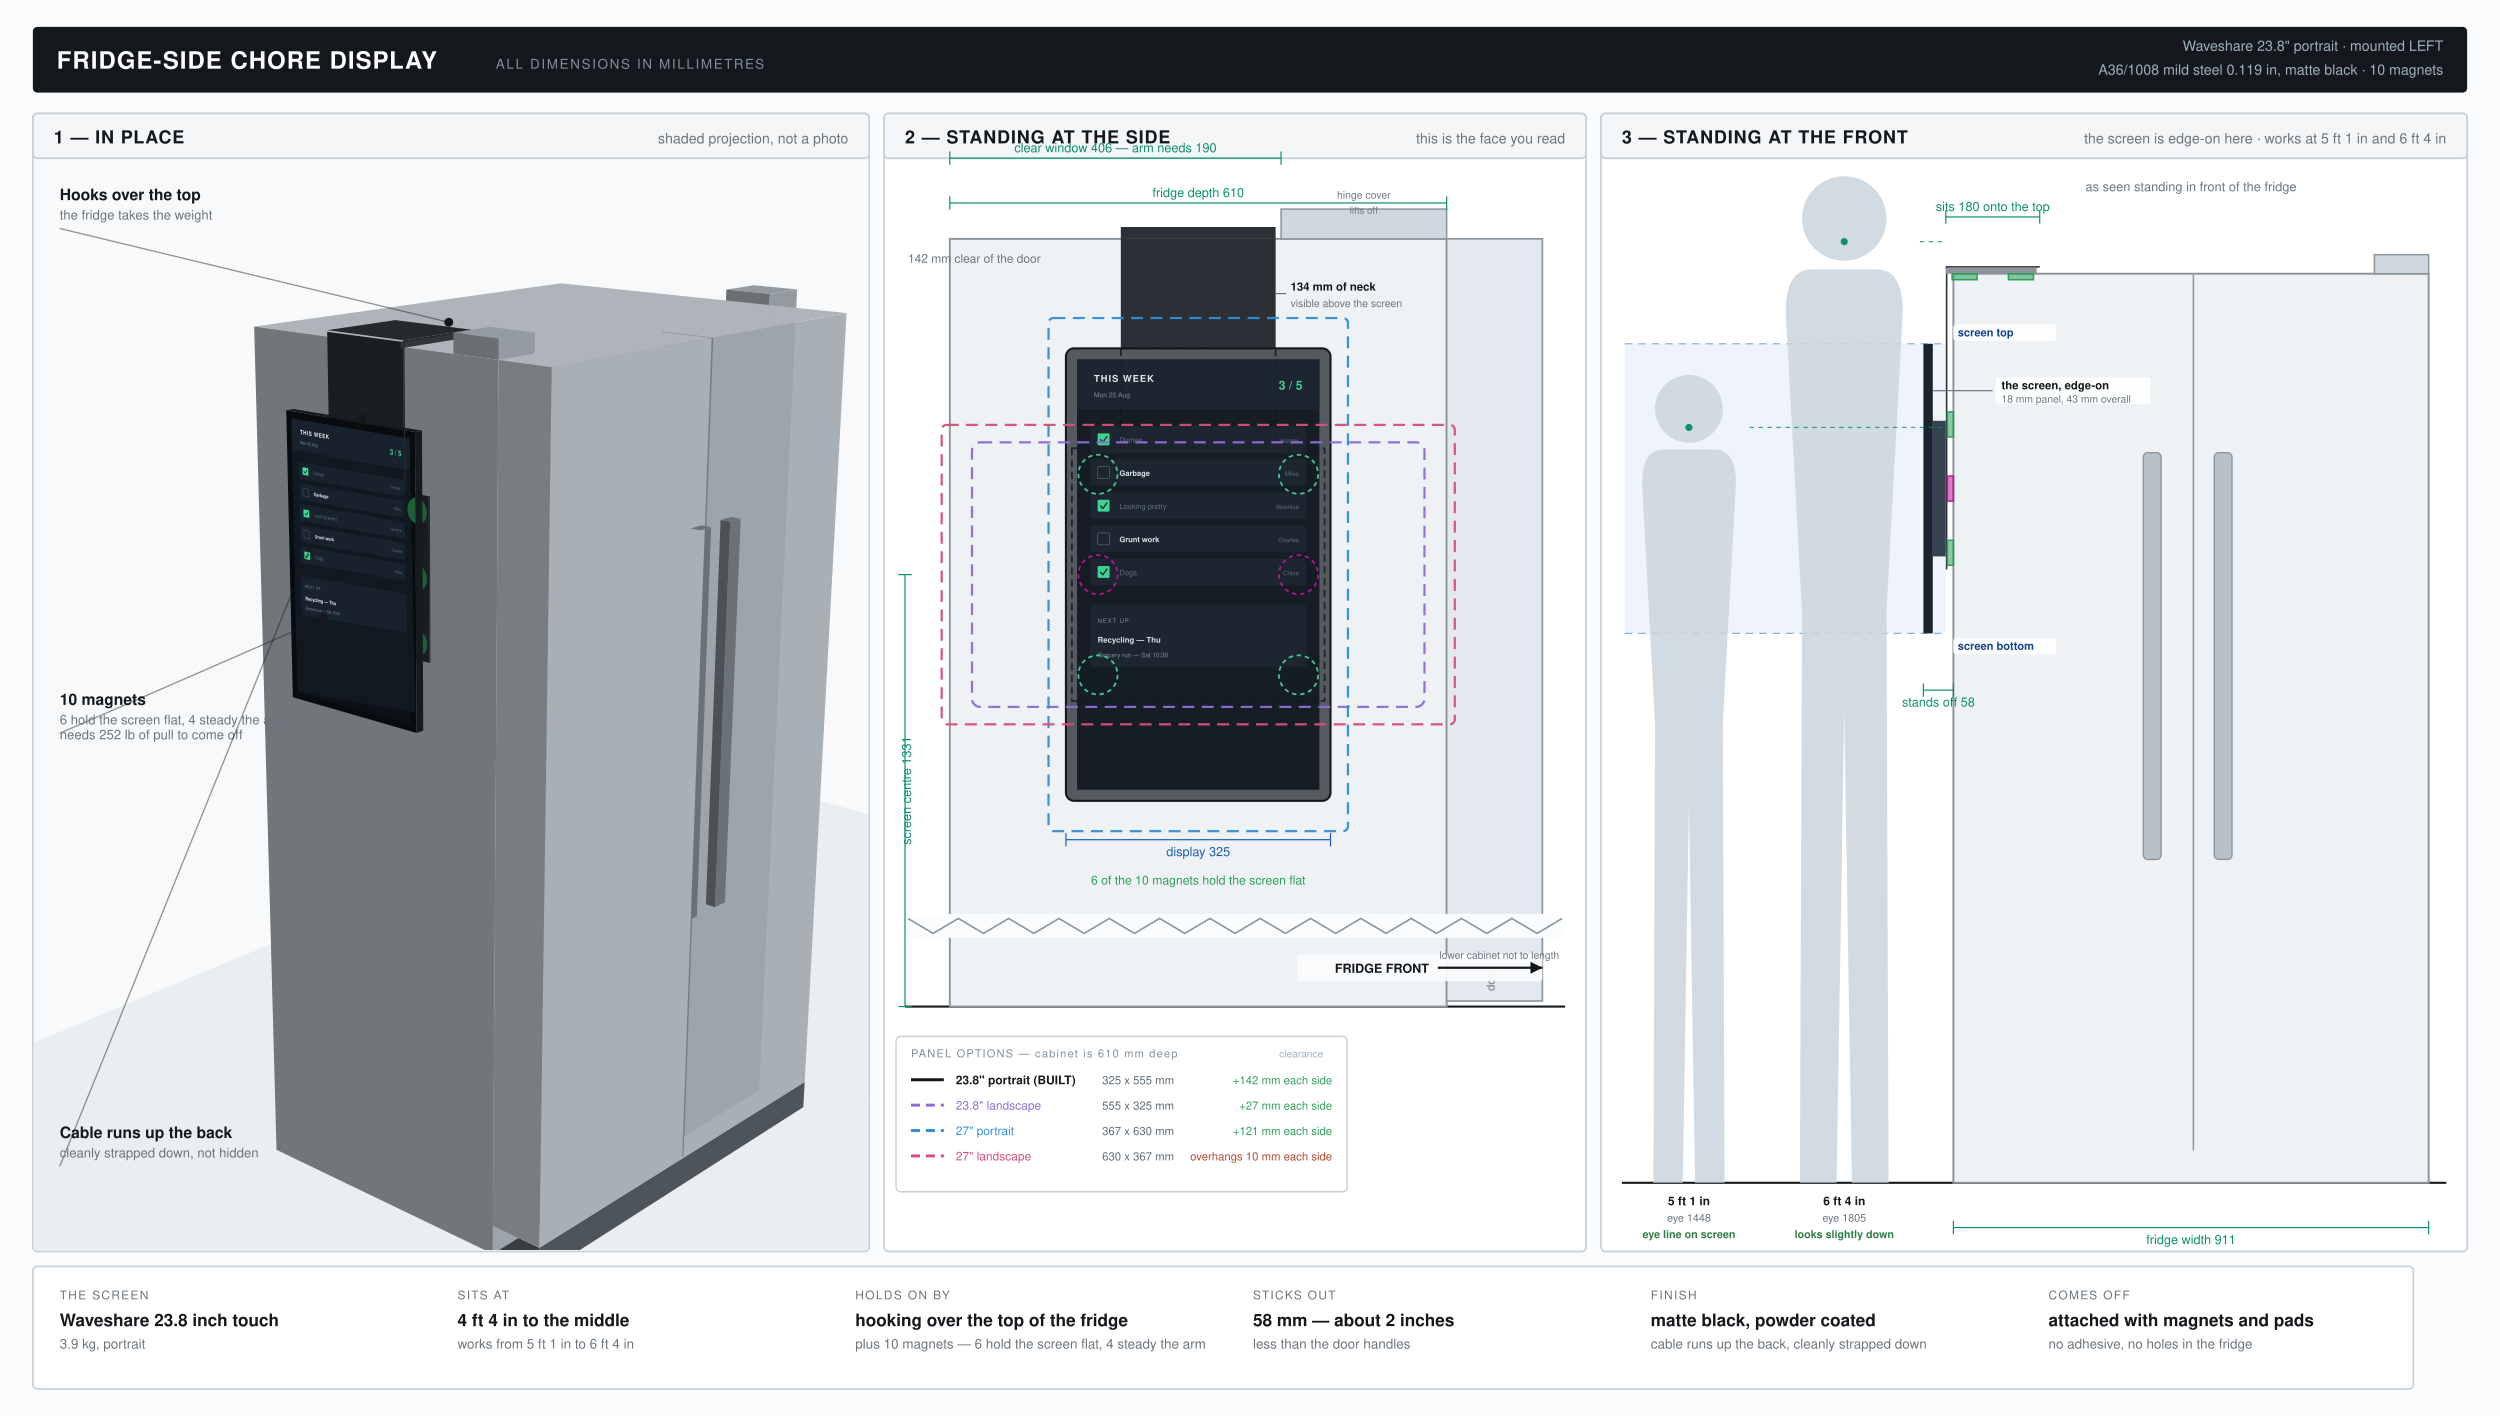
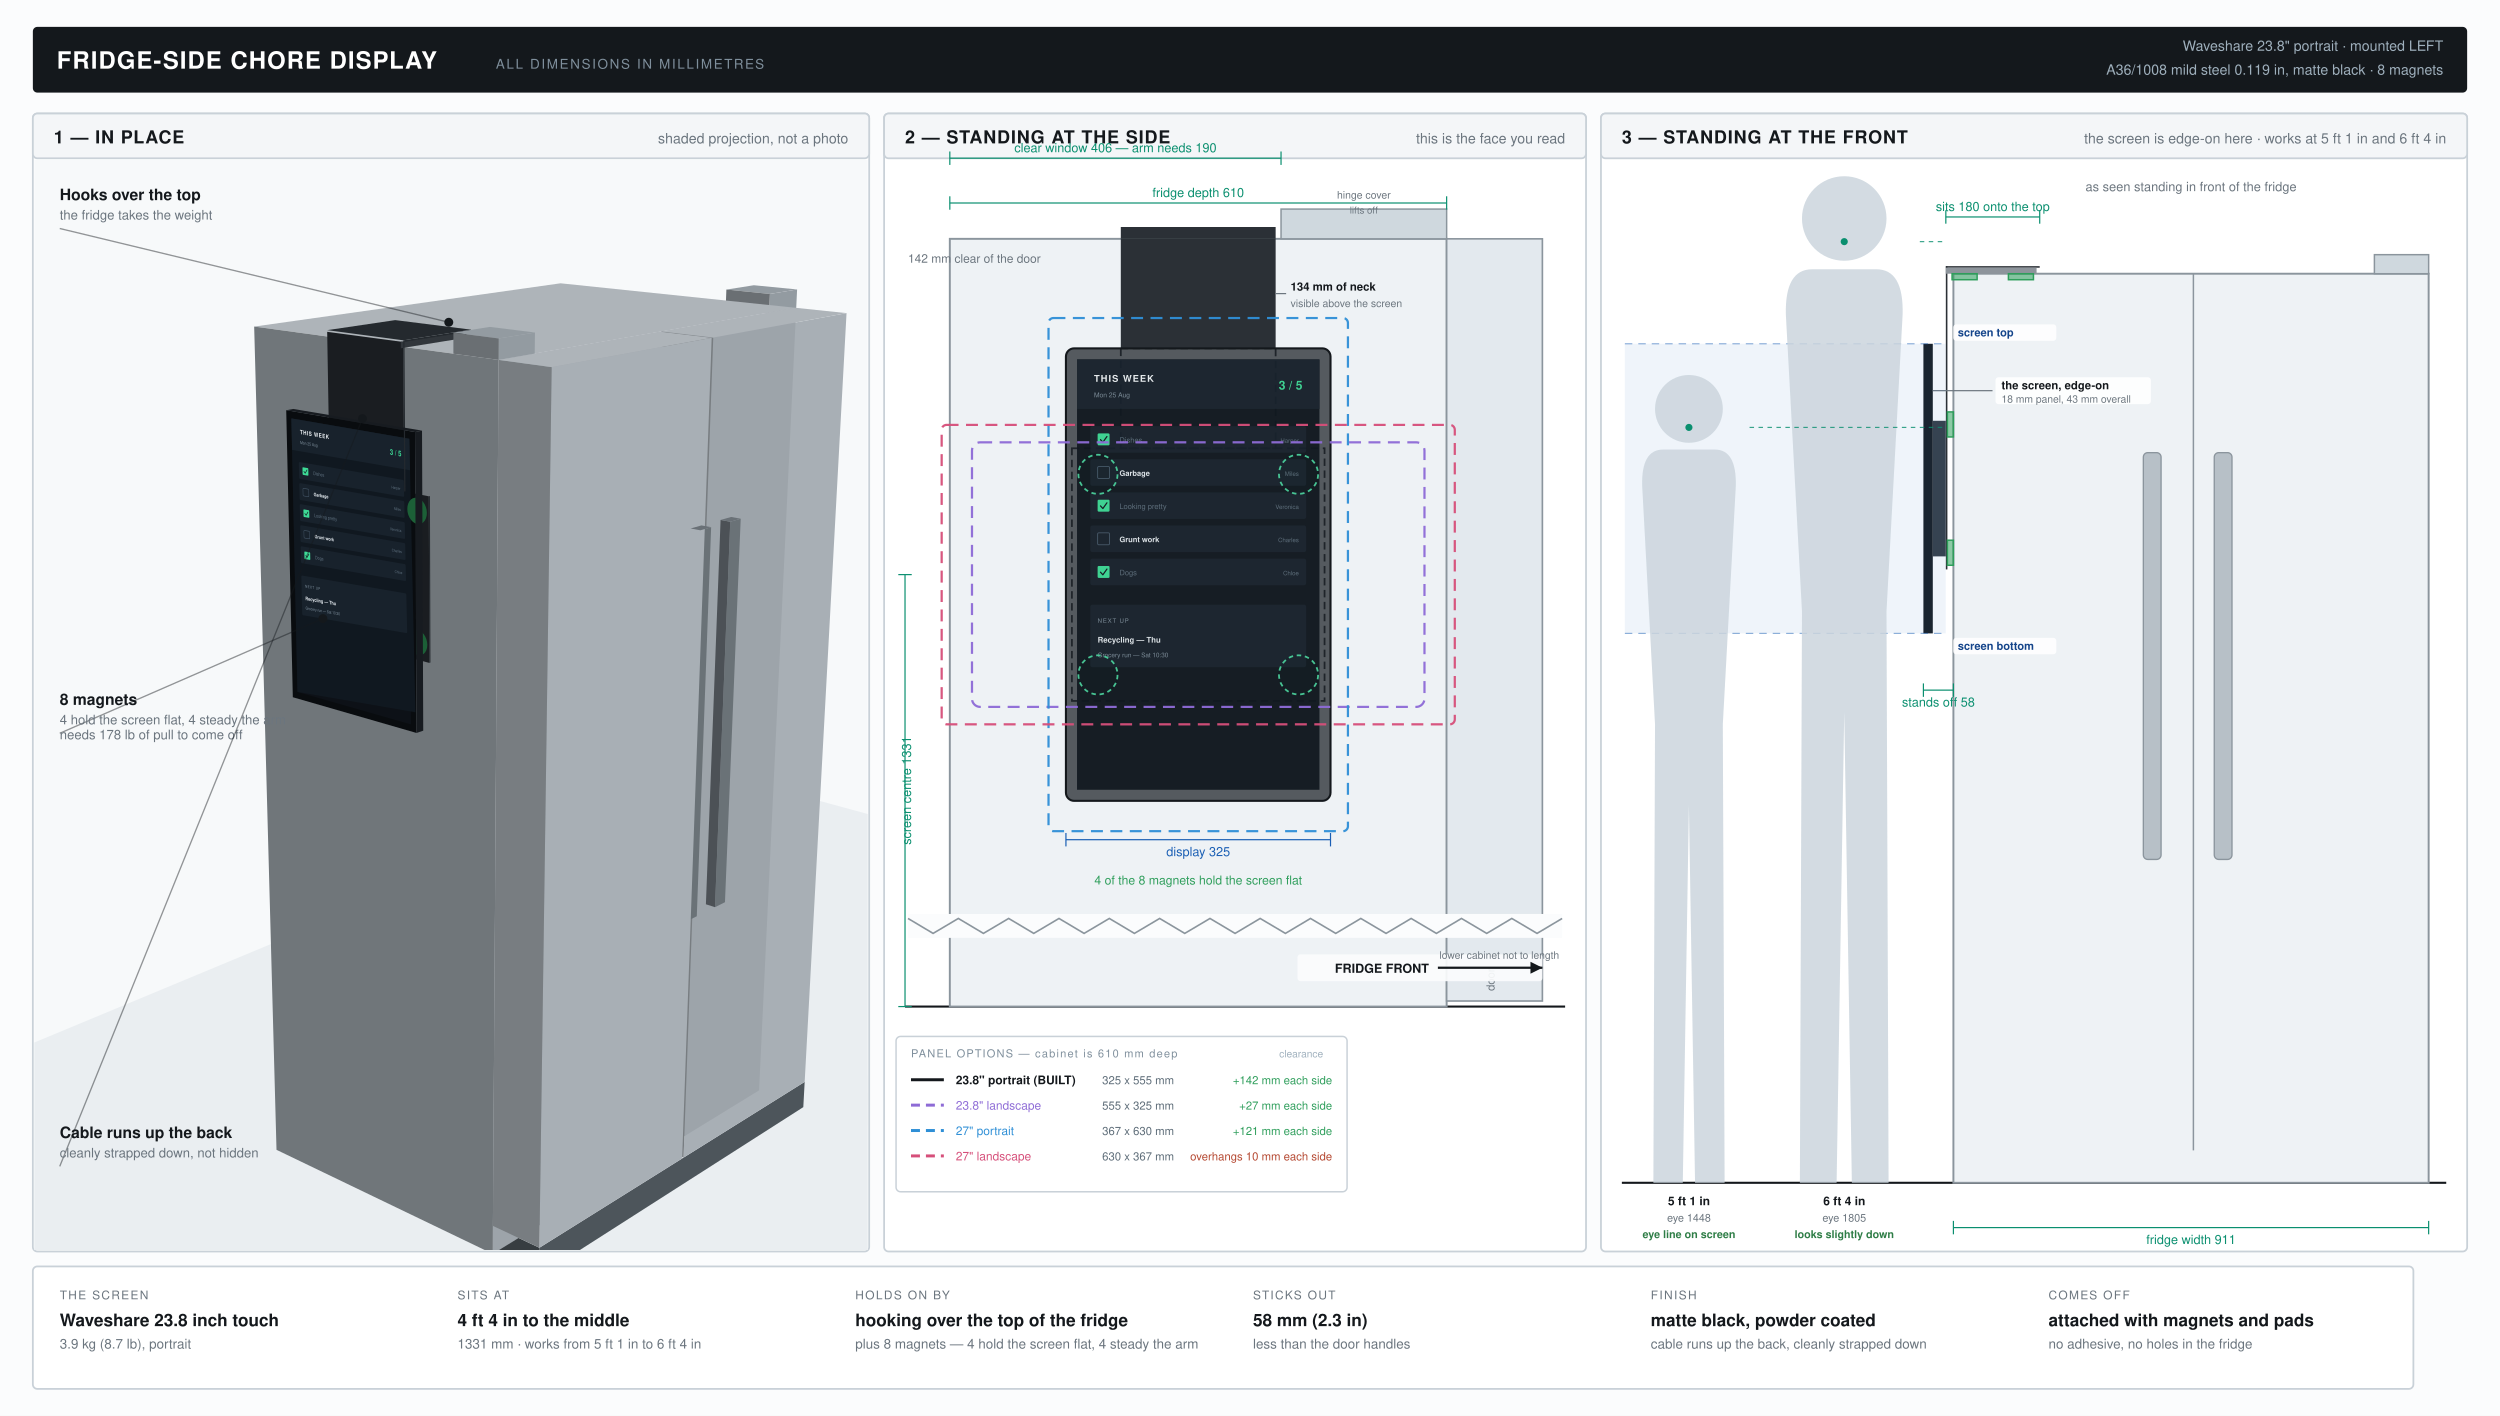
<svg xmlns="http://www.w3.org/2000/svg" width="1674" height="948" viewBox="0 0 1674 948">
  <rect width="1674" height="948" fill="#fbfcfd" />
  <rect x="22" y="18" width="1630" height="44" fill="#14181c" rx="3" />
  <text x="38.00" y="46.00" font-family="Helvetica,Arial,sans-serif" font-size="16.00" text-anchor="start" fill="#ffffff" font-weight="bold" letter-spacing="0.7">FRIDGE-SIDE CHORE DISPLAY</text>
  <text x="1636.00" y="34.00" font-family="Helvetica,Arial,sans-serif" font-size="9.50" text-anchor="end" fill="#9fb0bd" font-weight="normal">Waveshare 23.8" portrait  ·  mounted LEFT</text>
-   <text x="1636.00" y="50.00" font-family="Helvetica,Arial,sans-serif" font-size="9.50" text-anchor="end" fill="#9fb0bd" font-weight="normal">A36/1008 mild steel 0.119 in, matte black  ·  10 magnets</text>
+   <text x="1636.00" y="50.00" font-family="Helvetica,Arial,sans-serif" font-size="9.50" text-anchor="end" fill="#9fb0bd" font-weight="normal">A36/1008 mild steel 0.119 in, matte black  ·  8 magnets</text>
  <text x="332.00" y="46.00" font-family="Helvetica,Arial,sans-serif" font-size="9.00" text-anchor="start" fill="#7f8f9c" font-weight="normal" letter-spacing="1.1">ALL DIMENSIONS IN MILLIMETRES</text>
  <rect x="592.0" y="76.0" width="470.0" height="762.0" fill="#ffffff" stroke="#c9d1d8" stroke-width="1.2" rx="3" />
  <rect x="592.0" y="76.0" width="470.0" height="30" fill="#f4f6f8" stroke="#c9d1d8" stroke-width="1.2" rx="3" />
  <text x="606.00" y="96.00" font-family="Helvetica,Arial,sans-serif" font-size="12.00" text-anchor="start" fill="#14181c" font-weight="bold" letter-spacing="0.6">2 — STANDING AT THE SIDE</text>
  <text x="1048.00" y="96.00" font-family="Helvetica,Arial,sans-serif" font-size="9.50" text-anchor="end" fill="#6b757e" font-weight="normal">this is the face you read</text>
  <line x1="606.0" y1="674.0" x2="1048.0" y2="674.0" stroke="#14181c" stroke-width="1.4" />
  <rect x="636.00" y="159.93" width="332.67" height="514.07" fill="#eef2f5" stroke="#8b959d" stroke-width="1.3" />
  <rect x="968.67" y="159.93" width="64.11" height="510.35" fill="#e3e9ee" stroke="#8b959d" stroke-width="1.1" />
  <text x="1000.72" y="656.00" font-family="Helvetica,Arial,sans-serif" font-size="7.50" text-anchor="middle" fill="#6b757e" font-weight="normal" transform="rotate(-90.00 1000.72 656.00)">door</text>
  <rect x="857.78" y="140.00" width="110.89" height="19.93" fill="#cfd8de" stroke="#8b959d" stroke-width="1" />
  <text x="913.22" y="133.00" font-family="Helvetica,Arial,sans-serif" font-size="7.00" text-anchor="middle" fill="#6b757e" font-weight="normal">hinge cover</text>
  <text x="913.22" y="143.00" font-family="Helvetica,Arial,sans-serif" font-size="6.40" text-anchor="middle" fill="#6b757e" font-weight="normal">lifts off</text>
  <line x1="636.00" y1="105.93" x2="857.78" y2="105.93" stroke="#0a8f6f" stroke-width="0.8" />
  <line x1="636.00" y1="101.43" x2="636.00" y2="110.43" stroke="#0a8f6f" stroke-width="0.8" />
  <line x1="857.78" y1="101.43" x2="857.78" y2="110.43" stroke="#0a8f6f" stroke-width="0.8" />
  <text x="746.89" y="101.93" font-family="Helvetica,Arial,sans-serif" font-size="8.50" text-anchor="middle" fill="#0a8f6f" font-weight="normal">clear window 406 — arm needs 190</text>
  <rect x="868.8" y="639.0" width="164" height="18" fill="#fbfcfd" fill-opacity="0.92" rx="2" />
  <line x1="962.8" y1="648.0" x2="1032.8" y2="648.0" stroke="#14181c" stroke-width="1.5" />
  <path d="M1032.8,648.0 l-8.0,-4 l0,8 z" fill="#14181c" />
  <text x="956.77" y="651.40" font-family="Helvetica,Arial,sans-serif" font-size="8.40" text-anchor="end" fill="#14181c" font-weight="700">FRIDGE FRONT</text>
  <rect x="750.49" y="152.00" width="103.68" height="7.93" fill="#2b3036" />
  <rect x="750.49" y="233.26" width="103.68" height="66.91" fill="none" stroke="#2b3036" stroke-width="1.2" stroke-dasharray="5 3" />
  <rect x="750.49" y="159.93" width="103.68" height="73.34" fill="#2b3036" />
  <line x1="854.2" y1="196.6" x2="861.2" y2="196.6" stroke="#6b757e" stroke-width="0.8" />
  <text x="864.17" y="194.59" font-family="Helvetica,Arial,sans-serif" font-size="7.60" text-anchor="start" fill="#14181c" font-weight="700">134 mm of neck</text>
  <text x="864.17" y="205.59" font-family="Helvetica,Arial,sans-serif" font-size="7.00" text-anchor="start" fill="#6b757e" font-weight="normal">visible above the screen</text>
  <rect x="717.75" y="300.17" width="169.17" height="169.17" fill="none" stroke="#2b3036" stroke-width="1.2" stroke-dasharray="5 3" />
  <circle cx="735.2" cy="451.9" r="13.1" fill="#2e9e5b" fill-opacity="0.30" stroke="#2e9e5b" stroke-width="1.3" />
  <circle cx="869.5" cy="451.9" r="13.1" fill="#2e9e5b" fill-opacity="0.30" stroke="#2e9e5b" stroke-width="1.3" />
-   <circle cx="735.2" cy="384.8" r="13.1" fill="#c0169a" fill-opacity="0.30" stroke="#c0169a" stroke-width="1.3" />
-   <circle cx="869.5" cy="384.8" r="13.1" fill="#c0169a" fill-opacity="0.30" stroke="#c0169a" stroke-width="1.3" />
  <circle cx="735.2" cy="317.6" r="13.1" fill="#2e9e5b" fill-opacity="0.30" stroke="#2e9e5b" stroke-width="1.3" />
  <circle cx="869.5" cy="317.6" r="13.1" fill="#2e9e5b" fill-opacity="0.30" stroke="#2e9e5b" stroke-width="1.3" />
  <rect x="713.75" y="233.26" width="177.16" height="302.99" rx="5.5" fill="#1b2026" fill-opacity="0.72" stroke="#14181c" stroke-width="1.4" />
  <g transform="translate(721.17 240.68) scale(0.54571)" opacity="0.92">
    <rect x="0" y="0" width="297.46" height="528.04" fill="#101820" />
    <rect x="0" y="0" width="297.46" height="60.72" fill="#18222c" />
    <text x="20.82" y="27.46" font-family="Helvetica,Arial,sans-serif" font-size="11.50" text-anchor="start" fill="#f2f6f9" font-weight="bold" letter-spacing="1.2">THIS WEEK</text>
    <text x="20.82" y="46.47" font-family="Helvetica,Arial,sans-serif" font-size="8.20" text-anchor="start" fill="#7f909e" font-weight="normal">Mon 25 Aug</text>
    <text x="276.64" y="36.96" font-family="Helvetica,Arial,sans-serif" font-size="15.00" text-anchor="end" fill="#3ddc97" font-weight="bold">3 / 5</text>
    <rect x="16.36" y="81.85" width="264.74" height="32.53" rx="2.40" fill="#18222c" />
    <rect x="25.28" y="90.79" width="14.64" height="14.64" rx="1.40" fill="#3ddc97" />
    <path d="M 28.80 98.40 L 31.72 101.62 L 36.70 94.60" stroke="#101820" stroke-width="1.50" fill="none" stroke-linecap="round" stroke-linejoin="round" />
    <text x="52.06" y="102.18" font-family="Helvetica,Arial,sans-serif" font-size="9.20" text-anchor="start" fill="#5d6f7e" font-weight="normal">Dishes</text>
    <text x="272.18" y="102.18" font-family="Helvetica,Arial,sans-serif" font-size="7.40" text-anchor="end" fill="#5d6f7e" font-weight="normal">Harper</text>
    <rect x="16.36" y="122.51" width="264.74" height="32.53" rx="2.40" fill="#18222c" />
    <rect x="25.28" y="131.45" width="14.64" height="14.64" rx="1.40" fill="none" stroke="#46586a" stroke-width="1.10" />
    <text x="52.06" y="142.83" font-family="Helvetica,Arial,sans-serif" font-size="9.20" text-anchor="start" fill="#e8eef3" font-weight="bold">Garbage</text>
    <text x="272.18" y="142.83" font-family="Helvetica,Arial,sans-serif" font-size="7.40" text-anchor="end" fill="#5d6f7e" font-weight="normal">Miles</text>
    <rect x="16.36" y="163.16" width="264.74" height="32.53" rx="2.40" fill="#18222c" />
    <rect x="25.28" y="172.11" width="14.64" height="14.64" rx="1.40" fill="#3ddc97" />
    <path d="M 28.80 179.72 L 31.72 182.94 L 36.70 175.92" stroke="#101820" stroke-width="1.50" fill="none" stroke-linecap="round" stroke-linejoin="round" />
    <text x="52.06" y="183.49" font-family="Helvetica,Arial,sans-serif" font-size="9.20" text-anchor="start" fill="#5d6f7e" font-weight="normal">Looking pretty</text>
    <text x="272.18" y="183.49" font-family="Helvetica,Arial,sans-serif" font-size="7.40" text-anchor="end" fill="#5d6f7e" font-weight="normal">Veronica</text>
    <rect x="16.36" y="203.82" width="264.74" height="32.53" rx="2.40" fill="#18222c" />
    <rect x="25.28" y="212.77" width="14.64" height="14.64" rx="1.40" fill="none" stroke="#46586a" stroke-width="1.10" />
    <text x="52.06" y="224.15" font-family="Helvetica,Arial,sans-serif" font-size="9.20" text-anchor="start" fill="#e8eef3" font-weight="bold">Grunt work</text>
    <text x="272.18" y="224.15" font-family="Helvetica,Arial,sans-serif" font-size="7.40" text-anchor="end" fill="#5d6f7e" font-weight="normal">Charles</text>
    <rect x="16.36" y="244.48" width="264.74" height="32.53" rx="2.40" fill="#18222c" />
    <rect x="25.28" y="253.43" width="14.64" height="14.64" rx="1.40" fill="#3ddc97" />
    <path d="M 28.80 261.04 L 31.72 264.26 L 36.70 257.23" stroke="#101820" stroke-width="1.50" fill="none" stroke-linecap="round" stroke-linejoin="round" />
    <text x="52.06" y="264.81" font-family="Helvetica,Arial,sans-serif" font-size="9.20" text-anchor="start" fill="#5d6f7e" font-weight="normal">Dogs</text>
    <text x="272.18" y="264.81" font-family="Helvetica,Arial,sans-serif" font-size="7.40" text-anchor="end" fill="#5d6f7e" font-weight="normal">Chloe</text>
    <rect x="16.36" y="300.98" width="264.74" height="76.57" rx="2.40" fill="#18222c" />
    <text x="25.28" y="323.16" font-family="Helvetica,Arial,sans-serif" font-size="7.40" text-anchor="start" fill="#7f909e" font-weight="normal" letter-spacing="1">NEXT UP</text>
    <text x="25.28" y="347.45" font-family="Helvetica,Arial,sans-serif" font-size="9.60" text-anchor="start" fill="#e8eef3" font-weight="bold">Recycling — Thu</text>
    <text x="25.28" y="365.40" font-family="Helvetica,Arial,sans-serif" font-size="7.80" text-anchor="start" fill="#7f909e" font-weight="normal">Grocery run — Sat 10:30</text>
  </g>
  <rect x="650.84" y="296.18" width="302.99" height="177.16" rx="5.5" fill="none" stroke="#8e6bd6" stroke-width="1.5" stroke-dasharray="8 5" opacity="0.95" />
  <rect x="702.09" y="212.96" width="200.49" height="343.59" rx="3.3" fill="none" stroke="#2f8fd6" stroke-width="1.5" stroke-dasharray="8 5" opacity="0.95" />
  <rect x="630.54" y="284.51" width="343.59" height="200.49" rx="3.3" fill="none" stroke="#d64f7a" stroke-width="1.5" stroke-dasharray="8 5" opacity="0.95" />
  <rect x="600.0" y="694.0" width="302" height="104" fill="#ffffff" fill-opacity="0.95" stroke="#c9d1d8" stroke-width="1" rx="3" />
  <text x="886.00" y="708.00" font-family="Helvetica,Arial,sans-serif" font-size="6.80" text-anchor="end" fill="#9fb0bd" font-weight="normal">clearance</text>
  <text x="610.00" y="708.00" font-family="Helvetica,Arial,sans-serif" font-size="7.40" text-anchor="start" fill="#7f8f9c" font-weight="normal" letter-spacing="0.8">PANEL OPTIONS — cabinet is 610 mm deep</text>
  <line x1="610.0" y1="723.0" x2="632.0" y2="723.0" stroke="#14181c" stroke-width="2" />
  <text x="640.00" y="726.00" font-family="Helvetica,Arial,sans-serif" font-size="8.00" text-anchor="start" fill="#14181c" font-weight="700">23.8" portrait  (BUILT)</text>
  <text x="738.00" y="726.00" font-family="Helvetica,Arial,sans-serif" font-size="7.60" text-anchor="start" fill="#5c6b77" font-weight="normal">325 x 555 mm</text>
  <text x="892.00" y="726.00" font-family="Helvetica,Arial,sans-serif" font-size="7.60" text-anchor="end" fill="#2e9e5b" font-weight="normal">+142 mm each side</text>
  <line x1="610.0" y1="740.0" x2="632.0" y2="740.0" stroke="#8e6bd6" stroke-width="2" stroke-dasharray="6 4" />
  <text x="640.00" y="743.00" font-family="Helvetica,Arial,sans-serif" font-size="8.00" text-anchor="start" fill="#8e6bd6" font-weight="400">23.8" landscape</text>
  <text x="738.00" y="743.00" font-family="Helvetica,Arial,sans-serif" font-size="7.60" text-anchor="start" fill="#5c6b77" font-weight="normal">555 x 325 mm</text>
  <text x="892.00" y="743.00" font-family="Helvetica,Arial,sans-serif" font-size="7.60" text-anchor="end" fill="#2e9e5b" font-weight="normal">+27 mm each side</text>
  <line x1="610.0" y1="757.0" x2="632.0" y2="757.0" stroke="#2f8fd6" stroke-width="2" stroke-dasharray="6 4" />
  <text x="640.00" y="760.00" font-family="Helvetica,Arial,sans-serif" font-size="8.00" text-anchor="start" fill="#2f8fd6" font-weight="400">27" portrait</text>
  <text x="738.00" y="760.00" font-family="Helvetica,Arial,sans-serif" font-size="7.60" text-anchor="start" fill="#5c6b77" font-weight="normal">367 x 630 mm</text>
  <text x="892.00" y="760.00" font-family="Helvetica,Arial,sans-serif" font-size="7.60" text-anchor="end" fill="#2e9e5b" font-weight="normal">+121 mm each side</text>
  <line x1="610.0" y1="774.0" x2="632.0" y2="774.0" stroke="#d64f7a" stroke-width="2" stroke-dasharray="6 4" />
  <text x="640.00" y="777.00" font-family="Helvetica,Arial,sans-serif" font-size="8.00" text-anchor="start" fill="#d64f7a" font-weight="400">27" landscape</text>
  <text x="738.00" y="777.00" font-family="Helvetica,Arial,sans-serif" font-size="7.60" text-anchor="start" fill="#5c6b77" font-weight="normal">630 x 367 mm</text>
  <text x="892.00" y="777.00" font-family="Helvetica,Arial,sans-serif" font-size="7.60" text-anchor="end" fill="#b4462f" font-weight="normal">overhangs 10 mm each side</text>
  <rect x="608.0" y="612.0" width="438.0" height="16.0" fill="#fbfcfd" />
  <path d="M608.0,615.0 L624.8,625.0 L641.7,615.0 L658.5,625.0 L675.4,615.0 L692.2,625.0 L709.1,615.0 L725.9,625.0 L742.8,615.0 L759.6,625.0 L776.5,615.0 L793.3,625.0 L810.2,615.0 L827.0,625.0 L843.8,615.0 L860.7,625.0 L877.5,615.0 L894.4,625.0 L911.2,615.0 L928.1,625.0 L944.9,615.0 L961.8,625.0 L978.6,615.0 L995.5,625.0 L1012.3,615.0 L1029.2,625.0 L1046.0,615.0" fill="none" stroke="#8b959d" stroke-width="1.1" />
  <text x="1044.00" y="642.00" font-family="Helvetica,Arial,sans-serif" font-size="6.90" text-anchor="end" fill="#6b757e" font-weight="normal">lower cabinet not to length</text>
  <circle cx="735.2" cy="451.9" r="13.1" fill="none" stroke="#4dd6a0" stroke-width="1.2" stroke-dasharray="3 2.5" opacity="0.9" />
  <circle cx="869.5" cy="451.9" r="13.1" fill="none" stroke="#4dd6a0" stroke-width="1.2" stroke-dasharray="3 2.5" opacity="0.9" />
-   <circle cx="735.2" cy="384.8" r="13.1" fill="none" stroke="#c0169a" stroke-width="1.2" stroke-dasharray="3 2.5" opacity="0.9" />
-   <circle cx="869.5" cy="384.8" r="13.1" fill="none" stroke="#c0169a" stroke-width="1.2" stroke-dasharray="3 2.5" opacity="0.9" />
  <circle cx="735.2" cy="317.6" r="13.1" fill="none" stroke="#4dd6a0" stroke-width="1.2" stroke-dasharray="3 2.5" opacity="0.9" />
  <circle cx="869.5" cy="317.6" r="13.1" fill="none" stroke="#4dd6a0" stroke-width="1.2" stroke-dasharray="3 2.5" opacity="0.9" />
-   <text x="802.33" y="592.26" font-family="Helvetica,Arial,sans-serif" font-size="8.20" text-anchor="middle" fill="#2e9e5b" font-weight="normal">6 of the 10 magnets hold the screen flat</text>
+   <text x="802.33" y="592.26" font-family="Helvetica,Arial,sans-serif" font-size="8.20" text-anchor="middle" fill="#2e9e5b" font-weight="normal">4 of the 8 magnets hold the screen flat</text>
  <line x1="606.00" y1="384.76" x2="606.00" y2="674.00" stroke="#0a8f6f" stroke-width="0.8" />
  <line x1="601.50" y1="384.76" x2="610.50" y2="384.76" stroke="#0a8f6f" stroke-width="0.8" />
  <line x1="601.50" y1="674.00" x2="610.50" y2="674.00" stroke="#0a8f6f" stroke-width="0.8" />
  <text x="610.00" y="529.38" font-family="Helvetica,Arial,sans-serif" font-size="8.50" text-anchor="middle" fill="#0a8f6f" font-weight="normal" transform="rotate(-90.00 610.00 529.38)">screen centre 1331</text>
  <line x1="636.00" y1="135.93" x2="968.67" y2="135.93" stroke="#0a8f6f" stroke-width="0.8" />
  <line x1="636.00" y1="131.43" x2="636.00" y2="140.43" stroke="#0a8f6f" stroke-width="0.8" />
  <line x1="968.67" y1="131.43" x2="968.67" y2="140.43" stroke="#0a8f6f" stroke-width="0.8" />
  <text x="802.33" y="131.93" font-family="Helvetica,Arial,sans-serif" font-size="8.50" text-anchor="middle" fill="#0a8f6f" font-weight="normal">fridge depth 610</text>
  <line x1="713.75" y1="562.26" x2="890.91" y2="562.26" stroke="#1a5fb4" stroke-width="0.8" />
  <line x1="713.75" y1="557.76" x2="713.75" y2="566.76" stroke="#1a5fb4" stroke-width="0.8" />
  <line x1="890.91" y1="557.76" x2="890.91" y2="566.76" stroke="#1a5fb4" stroke-width="0.8" />
  <text x="802.33" y="573.26" font-family="Helvetica,Arial,sans-serif" font-size="8.50" text-anchor="middle" fill="#1a5fb4" font-weight="normal">display 325</text>
  <text x="608.00" y="175.93" font-family="Helvetica,Arial,sans-serif" font-size="8.00" text-anchor="start" fill="#6b757e" font-weight="normal">142 mm clear of the door</text>
  <rect x="1072.0" y="76.0" width="580.0" height="762.0" fill="#ffffff" stroke="#c9d1d8" stroke-width="1.2" rx="3" />
  <rect x="1072.0" y="76.0" width="580.0" height="30" fill="#f4f6f8" stroke="#c9d1d8" stroke-width="1.2" rx="3" />
  <text x="1086.00" y="96.00" font-family="Helvetica,Arial,sans-serif" font-size="12.00" text-anchor="start" fill="#14181c" font-weight="bold" letter-spacing="0.6">3 — STANDING AT THE FRONT</text>
  <text x="1638.00" y="96.00" font-family="Helvetica,Arial,sans-serif" font-size="9.50" text-anchor="end" fill="#6b757e" font-weight="normal">the screen is edge-on here · works at 5 ft 1 in and 6 ft 4 in</text>
  <line x1="1086.0" y1="792.0" x2="1638.0" y2="792.0" stroke="#14181c" stroke-width="1.4" />
  <rect x="1308.00" y="183.28" width="318.22" height="608.72" fill="#eef2f5" stroke="#8b959d" stroke-width="1.3" />
  <line x1="1468.7" y1="183.3" x2="1468.7" y2="770.3" stroke="#8b959d" stroke-width="1" />
  <rect x="1435.18" y="303.09" width="11.87" height="272.39" rx="3" fill="#b7c0c7" stroke="#8b959d" stroke-width="0.9" />
  <rect x="1482.67" y="303.09" width="11.87" height="272.39" rx="3" fill="#b7c0c7" stroke="#8b959d" stroke-width="0.9" />
  <rect x="1589.90" y="170.53" width="36.32" height="12.75" fill="#cfd8de" stroke="#8b959d" stroke-width="1" />
  <rect x="1302.93" y="178.21" width="62.86" height="1.06" fill="#2b3036" />
  <rect x="1302.93" y="178.21" width="1.06" height="203.08" fill="#2b3036" />
  <rect x="1302.93" y="179.26" width="60.76" height="4.02" fill="#8d949b" />
  <rect x="1307.11" y="183.28" width="16.77" height="4.02" fill="#2e9e5b" fill-opacity="0.55" stroke="#2e9e5b" stroke-width="1" />
  <rect x="1344.83" y="183.28" width="16.77" height="4.02" fill="#2e9e5b" fill-opacity="0.55" stroke="#2e9e5b" stroke-width="1" />
  <rect x="1303.98" y="361.73" width="4.02" height="16.77" fill="#2e9e5b" fill-opacity="0.55" stroke="#2e9e5b" stroke-width="1" />
-   <rect x="1303.98" y="318.77" width="4.02" height="16.77" fill="#c0169a" fill-opacity="0.55" stroke="#c0169a" stroke-width="1" />
  <rect x="1303.98" y="275.82" width="4.02" height="16.77" fill="#2e9e5b" fill-opacity="0.55" stroke="#2e9e5b" stroke-width="1" />
  <rect x="1294.19" y="281.76" width="8.73" height="90.80" fill="#39414a" />
  <rect x="1287.91" y="230.21" width="6.29" height="193.90" fill="#1b2026" />
  <line x1="1294.2" y1="261.6" x2="1334.2" y2="261.6" stroke="#6b757e" stroke-width="0.8" />
  <rect x="1336.2" y="252.6" width="104" height="18" fill="#ffffff" fill-opacity="0.9" rx="2" />
  <text x="1340.19" y="260.64" font-family="Helvetica,Arial,sans-serif" font-size="7.60" text-anchor="start" fill="#14181c" font-weight="700">the screen, edge-on</text>
  <text x="1340.19" y="269.64" font-family="Helvetica,Arial,sans-serif" font-size="6.90" text-anchor="start" fill="#6b757e" font-weight="normal">18 mm panel, 43 mm overall</text>
  <line x1="1287.91" y1="462.11" x2="1308.00" y2="462.11" stroke="#0a8f6f" stroke-width="0.8" />
  <line x1="1287.91" y1="457.61" x2="1287.91" y2="466.61" stroke="#0a8f6f" stroke-width="0.8" />
  <line x1="1308.00" y1="457.61" x2="1308.00" y2="466.61" stroke="#0a8f6f" stroke-width="0.8" />
  <text x="1297.95" y="473.11" font-family="Helvetica,Arial,sans-serif" font-size="8.50" text-anchor="middle" fill="#0a8f6f" font-weight="normal">stands off 58</text>
  <line x1="1302.93" y1="145.28" x2="1365.79" y2="145.28" stroke="#0a8f6f" stroke-width="0.8" />
  <line x1="1302.93" y1="140.78" x2="1302.93" y2="149.78" stroke="#0a8f6f" stroke-width="0.8" />
  <line x1="1365.79" y1="140.78" x2="1365.79" y2="149.78" stroke="#0a8f6f" stroke-width="0.8" />
  <text x="1334.36" y="141.28" font-family="Helvetica,Arial,sans-serif" font-size="8.50" text-anchor="middle" fill="#0a8f6f" font-weight="normal">sits 180 onto the top</text>
  <line x1="1308.00" y1="822.00" x2="1626.22" y2="822.00" stroke="#0a8f6f" stroke-width="0.8" />
  <line x1="1308.00" y1="817.50" x2="1308.00" y2="826.50" stroke="#0a8f6f" stroke-width="0.8" />
  <line x1="1626.22" y1="817.50" x2="1626.22" y2="826.50" stroke="#0a8f6f" stroke-width="0.8" />
  <text x="1467.11" y="833.00" font-family="Helvetica,Arial,sans-serif" font-size="8.50" text-anchor="middle" fill="#0a8f6f" font-weight="normal">fridge width 911</text>
  <rect x="1088.0" y="230.2" width="214.9" height="193.9" fill="#1a5fb4" fill-opacity="0.07" />
  <line x1="1088.0" y1="230.2" x2="1302.9" y2="230.2" stroke="#1a5fb4" stroke-width="0.7" stroke-dasharray="5 4" opacity="0.55" />
  <line x1="1088.0" y1="424.1" x2="1302.9" y2="424.1" stroke="#1a5fb4" stroke-width="0.7" stroke-dasharray="5 4" opacity="0.55" />
  <rect x="1307.9" y="217.2" width="69" height="11" fill="#ffffff" fill-opacity="0.88" rx="2" />
  <text x="1310.93" y="225.21" font-family="Helvetica,Arial,sans-serif" font-size="7.40" text-anchor="start" fill="#14448a" font-weight="700">screen top</text>
  <rect x="1307.9" y="427.1" width="69" height="11" fill="#ffffff" fill-opacity="0.88" rx="2" />
  <text x="1310.93" y="435.11" font-family="Helvetica,Arial,sans-serif" font-size="7.40" text-anchor="start" fill="#14448a" font-weight="700">screen bottom</text>
  <g opacity="0.85">
    <circle cx="1234.9" cy="146.3" r="28.3" fill="#cbd5dd" />
    <path d="M 1195.8 210.6 Q 1195.1 180.3 1213.4 180.3 L 1256.4 180.3 Q 1274.8 180.3 1274.0 210.6 L 1263.2 409.4 L 1264.6 792.0 L 1240.0 792.0 L 1234.9 476.8 L 1229.8 792.0 L 1205.2 792.0 L 1206.6 409.4 Z" fill="#cbd5dd" />
  </g>
  <line x1="1285.5" y1="161.8" x2="1302.9" y2="161.8" stroke="#0a8f6f" stroke-width="0.8" stroke-dasharray="3 3" opacity="0.8" />
  <circle cx="1234.9" cy="161.8" r="2.4" fill="#0a8f6f" />
  <text x="1234.93" y="807.00" font-family="Helvetica,Arial,sans-serif" font-size="8.00" text-anchor="middle" fill="#14181c" font-weight="bold">6 ft 4 in</text>
  <text x="1234.93" y="818.00" font-family="Helvetica,Arial,sans-serif" font-size="7.20" text-anchor="middle" fill="#6b757e" font-weight="normal">eye 1805</text>
  <text x="1234.93" y="829.00" font-family="Helvetica,Arial,sans-serif" font-size="7.20" text-anchor="middle" fill="#2e7d46" font-weight="700">looks slightly down</text>
  <g opacity="0.85">
    <circle cx="1130.9" cy="273.8" r="22.7" fill="#cbd5dd" />
    <path d="M 1099.6 325.4 Q 1098.9 301.0 1113.7 301.0 L 1148.2 301.0 Q 1162.9 301.0 1162.3 325.4 L 1153.6 485.0 L 1154.8 792.0 L 1135.0 792.0 L 1130.9 539.1 L 1126.8 792.0 L 1107.1 792.0 L 1108.2 485.0 Z" fill="#cbd5dd" />
  </g>
  <line x1="1171.5" y1="286.2" x2="1302.9" y2="286.2" stroke="#0a8f6f" stroke-width="0.8" stroke-dasharray="3 3" opacity="0.8" />
  <circle cx="1130.9" cy="286.2" r="2.4" fill="#0a8f6f" />
  <text x="1130.93" y="807.00" font-family="Helvetica,Arial,sans-serif" font-size="8.00" text-anchor="middle" fill="#14181c" font-weight="bold">5 ft 1 in</text>
  <text x="1130.93" y="818.00" font-family="Helvetica,Arial,sans-serif" font-size="7.20" text-anchor="middle" fill="#6b757e" font-weight="normal">eye 1448</text>
  <text x="1130.93" y="829.00" font-family="Helvetica,Arial,sans-serif" font-size="7.20" text-anchor="middle" fill="#2e7d46" font-weight="700">eye line on screen</text>
  <text x="1467.11" y="128.00" font-family="Helvetica,Arial,sans-serif" font-size="8.60" text-anchor="middle" fill="#6b757e" font-weight="normal">as seen standing in front of the fridge</text>
  <rect x="22.0" y="76.0" width="560.0" height="762.0" fill="#ffffff" stroke="#c9d1d8" stroke-width="1.2" rx="3" />
  <rect x="22.0" y="76.0" width="560.0" height="30" fill="#f4f6f8" stroke="#c9d1d8" stroke-width="1.2" rx="3" />
  <text x="36.00" y="96.00" font-family="Helvetica,Arial,sans-serif" font-size="12.00" text-anchor="start" fill="#14181c" font-weight="bold" letter-spacing="0.6">1 — IN PLACE</text>
  <text x="568.00" y="96.00" font-family="Helvetica,Arial,sans-serif" font-size="9.50" text-anchor="end" fill="#6b757e" font-weight="normal">shaded projection, not a photo</text>
  <clipPath id="cclip">
    <rect x="23.0" y="107.0" width="558.0" height="730.0" />
  </clipPath>
  <g clip-path="url(#cclip)">
    <rect x="22.0" y="106.0" width="560.0" height="732.0" fill="#f7f9fa" />
    <polygon points="350.11,909.33 613.20,731.68 375.35,645.97 99.94,780.39" fill="#5d6a75" fill-opacity="0.035" stroke="none" />
    <polygon points="353.86,890.24 588.31,734.83 372.98,655.93 128.60,776.83" fill="#5d6a75" fill-opacity="0.04" stroke="none" />
    <polygon points="356.61,876.27 569.26,737.25 371.13,663.71 150.21,774.15" fill="#5d6a75" fill-opacity="0.045" stroke="none" />
    <polygon points="358.72,865.54 554.13,739.16 369.64,669.98 167.17,772.04" fill="#5d6a75" fill-opacity="0.05" stroke="none" />
    <polygon points="360.23,857.84 542.98,740.57 368.53,674.65 179.54,770.51" fill="#5d6a75" fill-opacity="0.06" stroke="none" />
    <polygon points="464.54,1538.51 1137.48,696.59 465.91,513.72 -363.93,859.09" fill="#eaeef1" stroke="none" />
    <polygon points="360.91,854.51 537.89,741.33 538.81,724.42 361.17,835.50" fill="#4d555b" stroke="none" />
    <polygon points="515.51,196.82 533.74,193.82 504.79,190.99 486.38,193.89" fill="#939ba1" stroke="none" />
    <polygon points="514.96,209.33 533.15,206.15 533.74,193.82 515.51,196.82" fill="#939ba1" stroke="none" />
    <polygon points="514.96,209.33 515.51,196.82 486.38,193.89 485.92,206.22" fill="#6a6f73" stroke="none" />
    <polygon points="457.71,775.13 538.81,724.42 566.84,209.67 477.60,226.01" fill="#a8afb5" stroke="none" />
    <polygon points="360.91,854.51 361.17,835.50 330.05,820.86 329.93,839.60" fill="#373d41" stroke="none" />
    <polygon points="329.93,839.60 508.27,730.09 533.15,206.15 333.88,240.98" fill="#9da4aa" stroke="none" />
    <polygon points="333.88,240.98 533.15,206.15 375.33,189.69 170.19,218.67" fill="#aeb4b9" stroke="none" />
    <polygon points="457.71,775.13 477.60,226.01 442.94,221.92 427.24,762.52" fill="#787d81" stroke="none" />
    <polygon points="477.60,226.01 566.84,209.67 533.15,206.15 442.94,221.92" fill="#aeb4b9" stroke="none" />
    <polygon points="478.75,607.45 485.44,604.12 495.98,347.32 488.97,349.34" fill="#6a7277" stroke="none" />
    <polygon points="478.75,607.45 488.97,349.34 482.50,348.16 472.67,605.51" fill="#4c5156" stroke="none" />
    <polygon points="329.93,839.60 333.88,240.98 170.19,218.67 185.15,769.93" fill="#70767a" stroke="none" />
    <polygon points="459.67,616.95 466.57,613.52 476.18,353.01 468.94,355.09" fill="#6a7277" stroke="none" />
    <polygon points="210.52,414.49 210.99,416.31 211.73,418.03 212.69,419.55 213.83,420.81 215.09,421.73 216.42,422.27 217.74,422.41 218.99,422.14 220.11,421.46 221.03,420.41 221.72,419.05 222.13,417.44 222.25,415.66 222.07,413.80 221.59,411.96 220.85,410.23 219.88,408.70 218.73,407.44 217.45,406.52 216.12,405.99 214.80,405.86 213.55,406.15 212.44,406.84 211.53,407.90 210.85,409.27 210.45,410.87 210.34,412.64" fill="#1c6037" stroke="none" />
    <polygon points="459.67,616.95 468.94,355.09 462.43,353.88 453.56,614.95" fill="#4c5156" stroke="none" />
    <polygon points="488.97,349.34 495.98,347.32 489.53,346.16 482.50,348.16" fill="#6a7177" stroke="none" />
-     <polygon points="209.70,372.56 210.17,374.40 210.91,376.13 211.88,377.66 213.04,378.90 214.31,379.81 215.65,380.32 216.98,380.42 218.24,380.11 219.36,379.38 220.30,378.29 220.99,376.88 221.41,375.23 221.53,373.41 221.34,371.53 220.86,369.66 220.12,367.92 219.14,366.39 217.97,365.14 216.69,364.24 215.34,363.74 214.01,363.65 212.75,363.98 211.64,364.72 210.71,365.82 210.03,367.23 209.63,368.88 209.51,370.68" fill="#1c6037" stroke="none" />
    <polygon points="208.86,329.87 209.34,331.73 210.09,333.47 211.07,335.00 212.23,336.23 213.51,337.12 214.86,337.60 216.21,337.67 217.48,337.31 218.61,336.54 219.55,335.40 220.25,333.95 220.67,332.25 220.79,330.40 220.60,328.48 220.12,326.60 219.37,324.84 218.38,323.31 217.20,322.07 215.91,321.19 214.55,320.72 213.21,320.66 211.94,321.04 210.81,321.82 209.88,322.97 209.20,324.43 208.79,326.12 208.67,327.96" fill="#1c6037" stroke="none" />
    <polygon points="361.17,835.50 456.75,775.74 476.53,226.21 369.40,245.82" fill="#a8afb5" stroke="none" />
    <polygon points="468.94,355.09 476.18,353.01 469.69,351.81 462.43,353.88" fill="#6a7177" stroke="none" />
    <polygon points="287.48,443.88 287.13,332.34 205.57,316.52 207.73,423.17" fill="#1a1d21" stroke="none" />
    <polygon points="270.04,227.88 315.36,220.73 264.63,214.34 219.06,221.07" fill="#24292e" stroke="none" />
    <polygon points="273.44,430.47 273.92,432.36 274.69,434.15 275.71,435.73 276.93,437.05 278.29,438.02 279.72,438.59 281.15,438.75 282.50,438.48 283.72,437.79 284.74,436.72 285.50,435.31 285.98,433.65 286.13,431.81 285.96,429.88 285.48,427.97 284.70,426.17 283.67,424.57 282.44,423.26 281.07,422.29 279.64,421.73 278.20,421.58 276.85,421.87 275.64,422.58 274.63,423.66 273.88,425.06 273.42,426.73 273.27,428.56" fill="#1c6037" stroke="none" />
    <polygon points="270.70,329.15 270.04,229.03 219.08,222.19 220.74,319.46" fill="#1a1d21" stroke="none" />
    <polygon points="256.84,338.25 263.22,336.76 228.05,329.75 221.65,331.17" fill="#1b2025" stroke="none" />
    <polygon points="257.72,430.97 263.98,429.11 263.22,336.76 256.84,338.25" fill="#1b2025" stroke="none" />
    <polygon points="268.41,233.18 312.24,226.11 312.25,221.87 268.38,228.81" fill="#31363b" stroke="none" />
-     <polygon points="273.17,387.04 273.66,388.96 274.44,390.75 275.47,392.34 276.70,393.64 278.07,394.59 279.51,395.14 280.95,395.26 282.32,394.95 283.55,394.21 284.58,393.09 285.35,391.63 285.82,389.93 285.98,388.04 285.81,386.09 285.32,384.15 284.54,382.34 283.50,380.74 282.25,379.44 280.87,378.49 279.43,377.96 277.98,377.85 276.61,378.18 275.39,378.94 274.38,380.07 273.62,381.52 273.15,383.23 273.00,385.10" fill="#1c6037" stroke="none" />
    <polygon points="270.04,229.03 315.36,221.85 315.36,220.73 270.04,227.88" fill="#24292e" stroke="none" />
    <polygon points="277.91,289.31 191.65,274.68 196.07,466.86 278.93,490.80" fill="#090c0f" stroke="none" />
    <polygon points="195.11,280.19 274.07,293.81 275.18,485.05 199.20,463.31" fill="#0d1117" stroke="none" />
    <g transform="matrix(0.26542 0.0458 0.00773 0.34679 195.112 280.188)">
      <rect x="0" y="0" width="297.46" height="528.04" fill="#101820" />
      <rect x="0" y="0" width="297.46" height="60.72" fill="#18222c" />
      <text x="20.82" y="27.46" font-family="Helvetica,Arial,sans-serif" font-size="11.50" text-anchor="start" fill="#f2f6f9" font-weight="bold" letter-spacing="1.2">THIS WEEK</text>
      <text x="20.82" y="46.47" font-family="Helvetica,Arial,sans-serif" font-size="8.20" text-anchor="start" fill="#7f909e" font-weight="normal">Mon 25 Aug</text>
      <text x="276.64" y="36.96" font-family="Helvetica,Arial,sans-serif" font-size="15.00" text-anchor="end" fill="#3ddc97" font-weight="bold">3 / 5</text>
      <rect x="16.36" y="81.85" width="264.74" height="32.53" rx="2.40" fill="#18222c" />
      <rect x="25.28" y="90.79" width="14.64" height="14.64" rx="1.40" fill="#3ddc97" />
      <path d="M 28.80 98.40 L 31.72 101.62 L 36.70 94.60" stroke="#101820" stroke-width="1.50" fill="none" stroke-linecap="round" stroke-linejoin="round" />
      <text x="52.06" y="102.18" font-family="Helvetica,Arial,sans-serif" font-size="9.20" text-anchor="start" fill="#5d6f7e" font-weight="normal">Dishes</text>
      <text x="272.18" y="102.18" font-family="Helvetica,Arial,sans-serif" font-size="7.40" text-anchor="end" fill="#5d6f7e" font-weight="normal">Harper</text>
      <rect x="16.36" y="122.51" width="264.74" height="32.53" rx="2.40" fill="#18222c" />
      <rect x="25.28" y="131.45" width="14.64" height="14.64" rx="1.40" fill="none" stroke="#46586a" stroke-width="1.10" />
      <text x="52.06" y="142.83" font-family="Helvetica,Arial,sans-serif" font-size="9.20" text-anchor="start" fill="#e8eef3" font-weight="bold">Garbage</text>
      <text x="272.18" y="142.83" font-family="Helvetica,Arial,sans-serif" font-size="7.40" text-anchor="end" fill="#5d6f7e" font-weight="normal">Miles</text>
      <rect x="16.36" y="163.16" width="264.74" height="32.53" rx="2.40" fill="#18222c" />
      <rect x="25.28" y="172.11" width="14.64" height="14.64" rx="1.40" fill="#3ddc97" />
      <path d="M 28.80 179.72 L 31.72 182.94 L 36.70 175.92" stroke="#101820" stroke-width="1.50" fill="none" stroke-linecap="round" stroke-linejoin="round" />
      <text x="52.06" y="183.49" font-family="Helvetica,Arial,sans-serif" font-size="9.20" text-anchor="start" fill="#5d6f7e" font-weight="normal">Looking pretty</text>
      <text x="272.18" y="183.49" font-family="Helvetica,Arial,sans-serif" font-size="7.40" text-anchor="end" fill="#5d6f7e" font-weight="normal">Veronica</text>
      <rect x="16.36" y="203.82" width="264.74" height="32.53" rx="2.40" fill="#18222c" />
      <rect x="25.28" y="212.77" width="14.64" height="14.64" rx="1.40" fill="none" stroke="#46586a" stroke-width="1.10" />
      <text x="52.06" y="224.15" font-family="Helvetica,Arial,sans-serif" font-size="9.20" text-anchor="start" fill="#e8eef3" font-weight="bold">Grunt work</text>
      <text x="272.18" y="224.15" font-family="Helvetica,Arial,sans-serif" font-size="7.40" text-anchor="end" fill="#5d6f7e" font-weight="normal">Charles</text>
      <rect x="16.36" y="244.48" width="264.74" height="32.53" rx="2.40" fill="#18222c" />
      <rect x="25.28" y="253.43" width="14.64" height="14.64" rx="1.40" fill="#3ddc97" />
      <path d="M 28.80 261.04 L 31.72 264.26 L 36.70 257.23" stroke="#101820" stroke-width="1.50" fill="none" stroke-linecap="round" stroke-linejoin="round" />
      <text x="52.06" y="264.81" font-family="Helvetica,Arial,sans-serif" font-size="9.20" text-anchor="start" fill="#5d6f7e" font-weight="normal">Dogs</text>
      <text x="272.18" y="264.81" font-family="Helvetica,Arial,sans-serif" font-size="7.40" text-anchor="end" fill="#5d6f7e" font-weight="normal">Chloe</text>
      <rect x="16.36" y="300.98" width="264.74" height="76.57" rx="2.40" fill="#18222c" />
      <text x="25.28" y="323.16" font-family="Helvetica,Arial,sans-serif" font-size="7.40" text-anchor="start" fill="#7f909e" font-weight="normal" letter-spacing="1">NEXT UP</text>
      <text x="25.28" y="347.45" font-family="Helvetica,Arial,sans-serif" font-size="9.60" text-anchor="start" fill="#e8eef3" font-weight="bold">Recycling — Thu</text>
      <text x="25.28" y="365.40" font-family="Helvetica,Arial,sans-serif" font-size="7.80" text-anchor="start" fill="#7f909e" font-weight="normal">Grocery run — Sat 10:30</text>
    </g>
    <polygon points="361.17,835.50 369.40,245.82 333.88,240.98 330.05,820.86" fill="#787d81" stroke="none" />
    <polygon points="287.48,443.88 288.22,443.65 287.89,332.16 287.13,332.34" fill="#24292e" stroke="none" />
    <polygon points="272.90,342.79 273.39,344.73 274.18,346.54 275.22,348.13 276.46,349.42 277.84,350.35 279.30,350.87 280.75,350.95 282.13,350.59 283.37,349.80 284.41,348.63 285.19,347.13 285.67,345.37 285.83,343.45 285.66,341.46 285.16,339.50 284.37,337.68 283.32,336.08 282.07,334.78 280.67,333.86 279.21,333.36 277.75,333.29 276.37,333.67 275.14,334.47 274.12,335.65 273.35,337.16 272.88,338.91 272.73,340.82" fill="#1c6037" stroke="none" />
    <polygon points="270.70,329.15 271.47,328.98 270.83,228.91 270.04,229.03" fill="#24292e" stroke="none" />
    <polygon points="369.40,245.82 476.53,226.21 441.86,222.11 333.88,240.98" fill="#aeb4b9" stroke="none" />
    <polygon points="277.91,289.31 282.59,288.36 196.35,273.83 191.65,274.68" fill="#171b20" stroke="none" />
    <polygon points="278.93,490.80 283.40,489.26 282.59,288.36 277.91,289.31" fill="#171b20" stroke="none" />
    <polygon points="333.97,226.63 358.21,222.65 327.95,218.89 303.59,222.74" fill="#939ba1" stroke="none" />
    <polygon points="333.88,240.98 358.04,236.76 358.21,222.65 333.97,226.63" fill="#939ba1" stroke="none" />
    <polygon points="333.88,240.98 333.97,226.63 303.59,222.74 303.59,236.85" fill="#6a6f73" stroke="none" />
    <line x1="40.0" y1="153.0" x2="300.5" y2="215.8" stroke="#14181c" stroke-width="0.9" opacity="0.45" />
    <circle cx="300.5" cy="215.8" r="3" fill="#14181c" />
    <text x="40.00" y="134.00" font-family="Helvetica,Arial,sans-serif" font-size="10.50" text-anchor="start" fill="#14181c" font-weight="bold">Hooks over the top</text>
    <text x="40.00" y="147.00" font-family="Helvetica,Arial,sans-serif" font-size="8.80" text-anchor="start" fill="#6b757e" font-weight="normal">the fridge takes the weight</text>
    <line x1="40.0" y1="491.0" x2="216.2" y2="414.2" stroke="#14181c" stroke-width="0.9" opacity="0.45" />
    <circle cx="216.2" cy="414.2" r="3" fill="#14181c" />
-     <text x="40.00" y="472.00" font-family="Helvetica,Arial,sans-serif" font-size="10.50" text-anchor="start" fill="#14181c" font-weight="bold">10 magnets</text>
-     <text x="40.00" y="485.00" font-family="Helvetica,Arial,sans-serif" font-size="8.80" text-anchor="start" fill="#6b757e" font-weight="normal">6 hold the screen flat, 4 steady the arm</text>
-     <text x="40.00" y="495.00" font-family="Helvetica,Arial,sans-serif" font-size="8.80" text-anchor="start" fill="#6b757e" font-weight="normal">needs 252 lb of pull to come off</text>
+     <text x="40.00" y="472.00" font-family="Helvetica,Arial,sans-serif" font-size="10.50" text-anchor="start" fill="#14181c" font-weight="bold">8 magnets</text>
+     <text x="40.00" y="485.00" font-family="Helvetica,Arial,sans-serif" font-size="8.80" text-anchor="start" fill="#6b757e" font-weight="normal">4 hold the screen flat, 4 steady the arm</text>
+     <text x="40.00" y="495.00" font-family="Helvetica,Arial,sans-serif" font-size="8.80" text-anchor="start" fill="#6b757e" font-weight="normal">needs 178 lb of pull to come off</text>
    <line x1="40.0" y1="781.0" x2="242.7" y2="280.3" stroke="#14181c" stroke-width="0.9" opacity="0.45" />
    <circle cx="242.7" cy="280.3" r="3" fill="#14181c" />
    <text x="40.00" y="762.00" font-family="Helvetica,Arial,sans-serif" font-size="10.50" text-anchor="start" fill="#14181c" font-weight="bold">Cable runs up the back</text>
    <text x="40.00" y="775.00" font-family="Helvetica,Arial,sans-serif" font-size="8.80" text-anchor="start" fill="#6b757e" font-weight="normal">cleanly strapped down, not hidden</text>
  </g>
  <rect x="22.0" y="848.0" width="1594.0" height="82.0" fill="#ffffff" stroke="#c9d1d8" stroke-width="1.2" rx="3" />
  <text x="40.00" y="870.00" font-family="Helvetica,Arial,sans-serif" font-size="8.00" text-anchor="start" fill="#6b757e" font-weight="normal" letter-spacing="0.9">THE SCREEN</text>
  <text x="40.00" y="888.00" font-family="Helvetica,Arial,sans-serif" font-size="11.50" text-anchor="start" fill="#14181c" font-weight="bold">Waveshare 23.8 inch touch</text>
-   <text x="40.00" y="903.00" font-family="Helvetica,Arial,sans-serif" font-size="9.00" text-anchor="start" fill="#6b757e" font-weight="normal">3.9 kg, portrait</text>
+   <text x="40.00" y="903.00" font-family="Helvetica,Arial,sans-serif" font-size="9.00" text-anchor="start" fill="#6b757e" font-weight="normal">3.9 kg (8.7 lb), portrait</text>
  <text x="306.33" y="870.00" font-family="Helvetica,Arial,sans-serif" font-size="8.00" text-anchor="start" fill="#6b757e" font-weight="normal" letter-spacing="0.9">SITS AT</text>
  <text x="306.33" y="888.00" font-family="Helvetica,Arial,sans-serif" font-size="11.50" text-anchor="start" fill="#14181c" font-weight="bold">4 ft 4 in to the middle</text>
-   <text x="306.33" y="903.00" font-family="Helvetica,Arial,sans-serif" font-size="9.00" text-anchor="start" fill="#6b757e" font-weight="normal">works from 5 ft 1 in to 6 ft 4 in</text>
+   <text x="306.33" y="903.00" font-family="Helvetica,Arial,sans-serif" font-size="9.00" text-anchor="start" fill="#6b757e" font-weight="normal">1331 mm · works from 5 ft 1 in to 6 ft 4 in</text>
  <text x="572.67" y="870.00" font-family="Helvetica,Arial,sans-serif" font-size="8.00" text-anchor="start" fill="#6b757e" font-weight="normal" letter-spacing="0.9">HOLDS ON BY</text>
  <text x="572.67" y="888.00" font-family="Helvetica,Arial,sans-serif" font-size="11.50" text-anchor="start" fill="#14181c" font-weight="bold">hooking over the top of the fridge</text>
-   <text x="572.67" y="903.00" font-family="Helvetica,Arial,sans-serif" font-size="9.00" text-anchor="start" fill="#6b757e" font-weight="normal">plus 10 magnets — 6 hold the screen flat, 4 steady the arm</text>
+   <text x="572.67" y="903.00" font-family="Helvetica,Arial,sans-serif" font-size="9.00" text-anchor="start" fill="#6b757e" font-weight="normal">plus 8 magnets — 4 hold the screen flat, 4 steady the arm</text>
  <text x="839.00" y="870.00" font-family="Helvetica,Arial,sans-serif" font-size="8.00" text-anchor="start" fill="#6b757e" font-weight="normal" letter-spacing="0.9">STICKS OUT</text>
-   <text x="839.00" y="888.00" font-family="Helvetica,Arial,sans-serif" font-size="11.50" text-anchor="start" fill="#14181c" font-weight="bold">58 mm — about 2 inches</text>
+   <text x="839.00" y="888.00" font-family="Helvetica,Arial,sans-serif" font-size="11.50" text-anchor="start" fill="#14181c" font-weight="bold">58 mm (2.3 in)</text>
  <text x="839.00" y="903.00" font-family="Helvetica,Arial,sans-serif" font-size="9.00" text-anchor="start" fill="#6b757e" font-weight="normal">less than the door handles</text>
  <text x="1105.33" y="870.00" font-family="Helvetica,Arial,sans-serif" font-size="8.00" text-anchor="start" fill="#6b757e" font-weight="normal" letter-spacing="0.9">FINISH</text>
  <text x="1105.33" y="888.00" font-family="Helvetica,Arial,sans-serif" font-size="11.50" text-anchor="start" fill="#14181c" font-weight="bold">matte black, powder coated</text>
  <text x="1105.33" y="903.00" font-family="Helvetica,Arial,sans-serif" font-size="9.00" text-anchor="start" fill="#6b757e" font-weight="normal">cable runs up the back, cleanly strapped down</text>
  <text x="1371.67" y="870.00" font-family="Helvetica,Arial,sans-serif" font-size="8.00" text-anchor="start" fill="#6b757e" font-weight="normal" letter-spacing="0.9">COMES OFF</text>
  <text x="1371.67" y="888.00" font-family="Helvetica,Arial,sans-serif" font-size="11.50" text-anchor="start" fill="#14181c" font-weight="bold">attached with magnets and pads</text>
  <text x="1371.67" y="903.00" font-family="Helvetica,Arial,sans-serif" font-size="9.00" text-anchor="start" fill="#6b757e" font-weight="normal">no adhesive, no holes in the fridge</text>
</svg>
